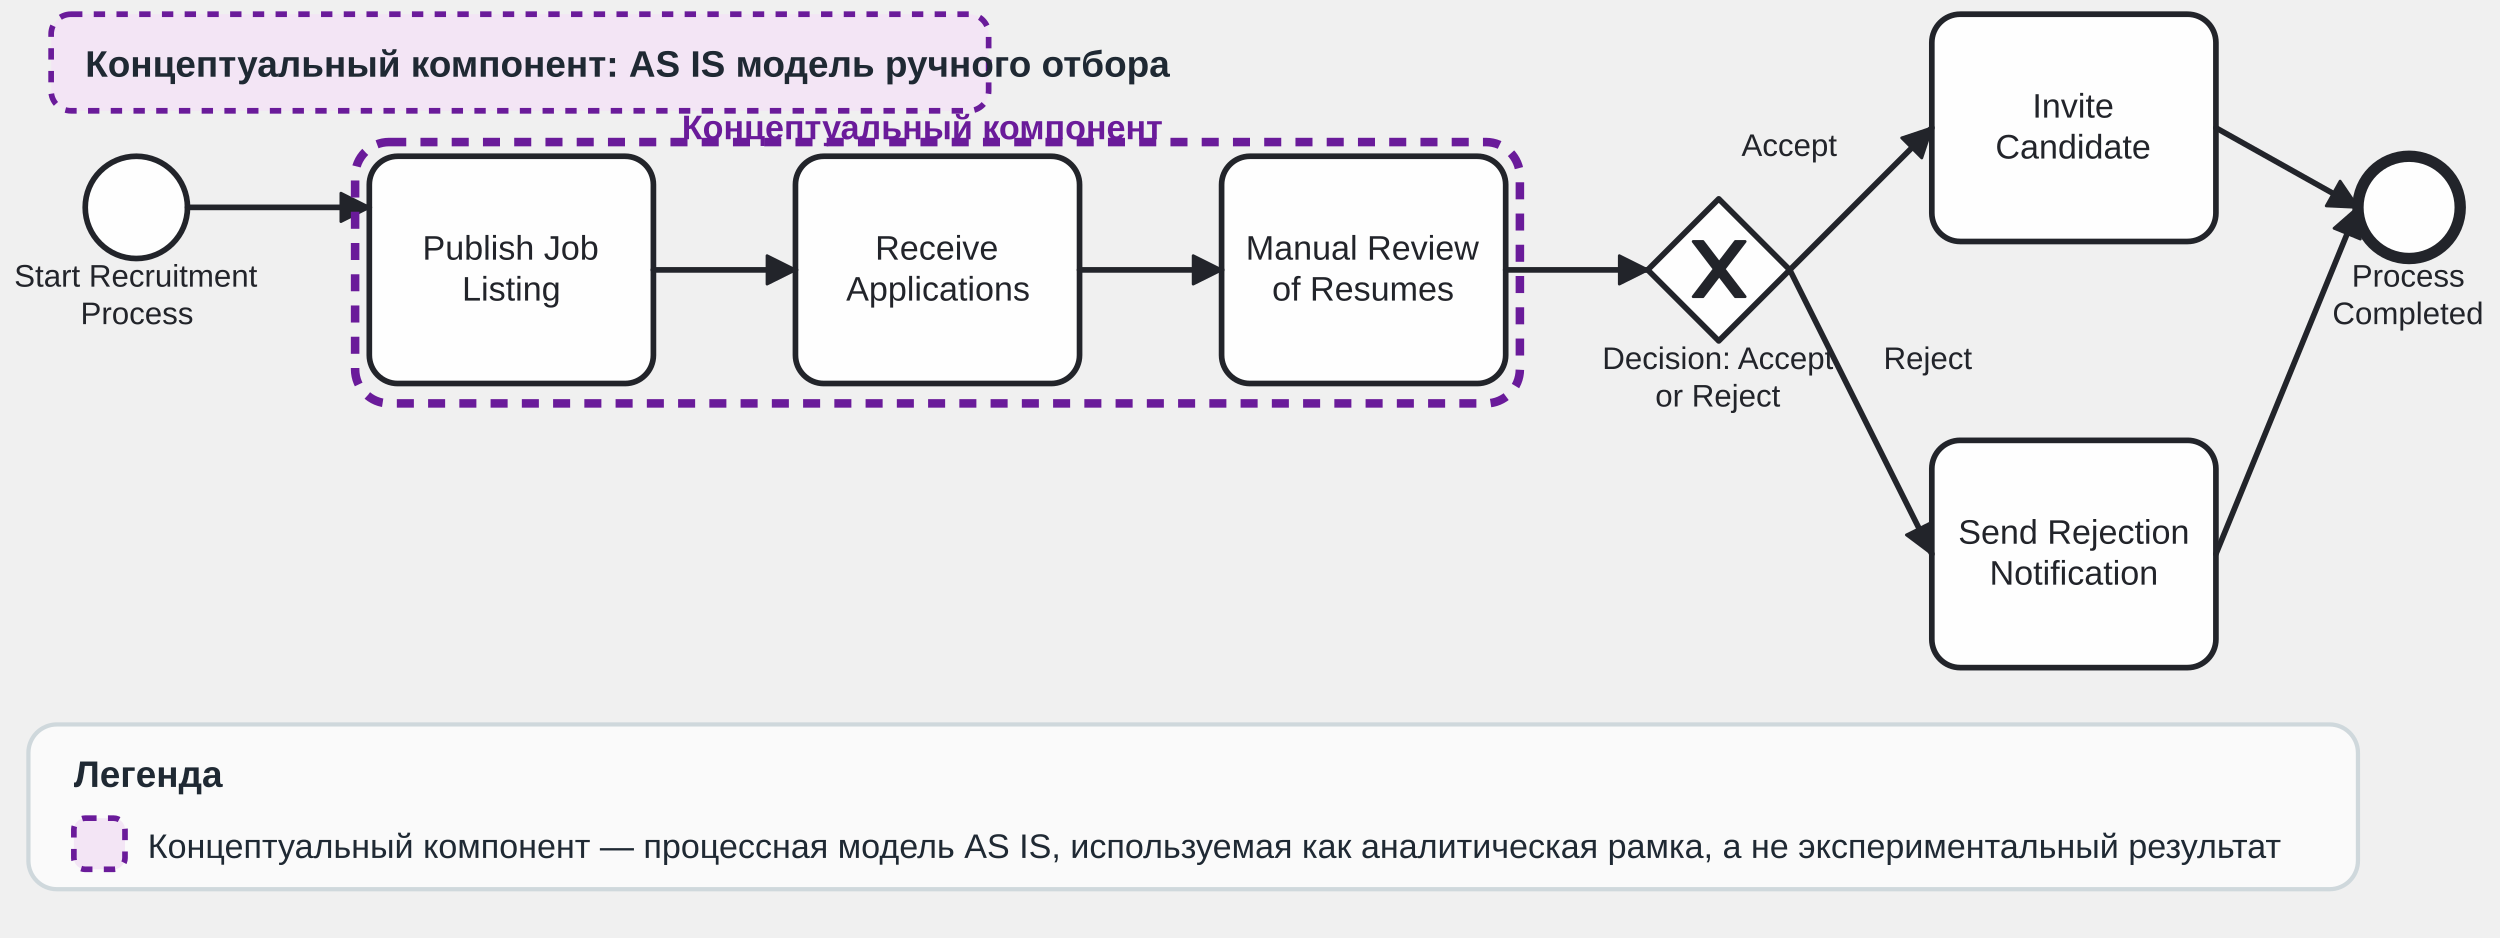
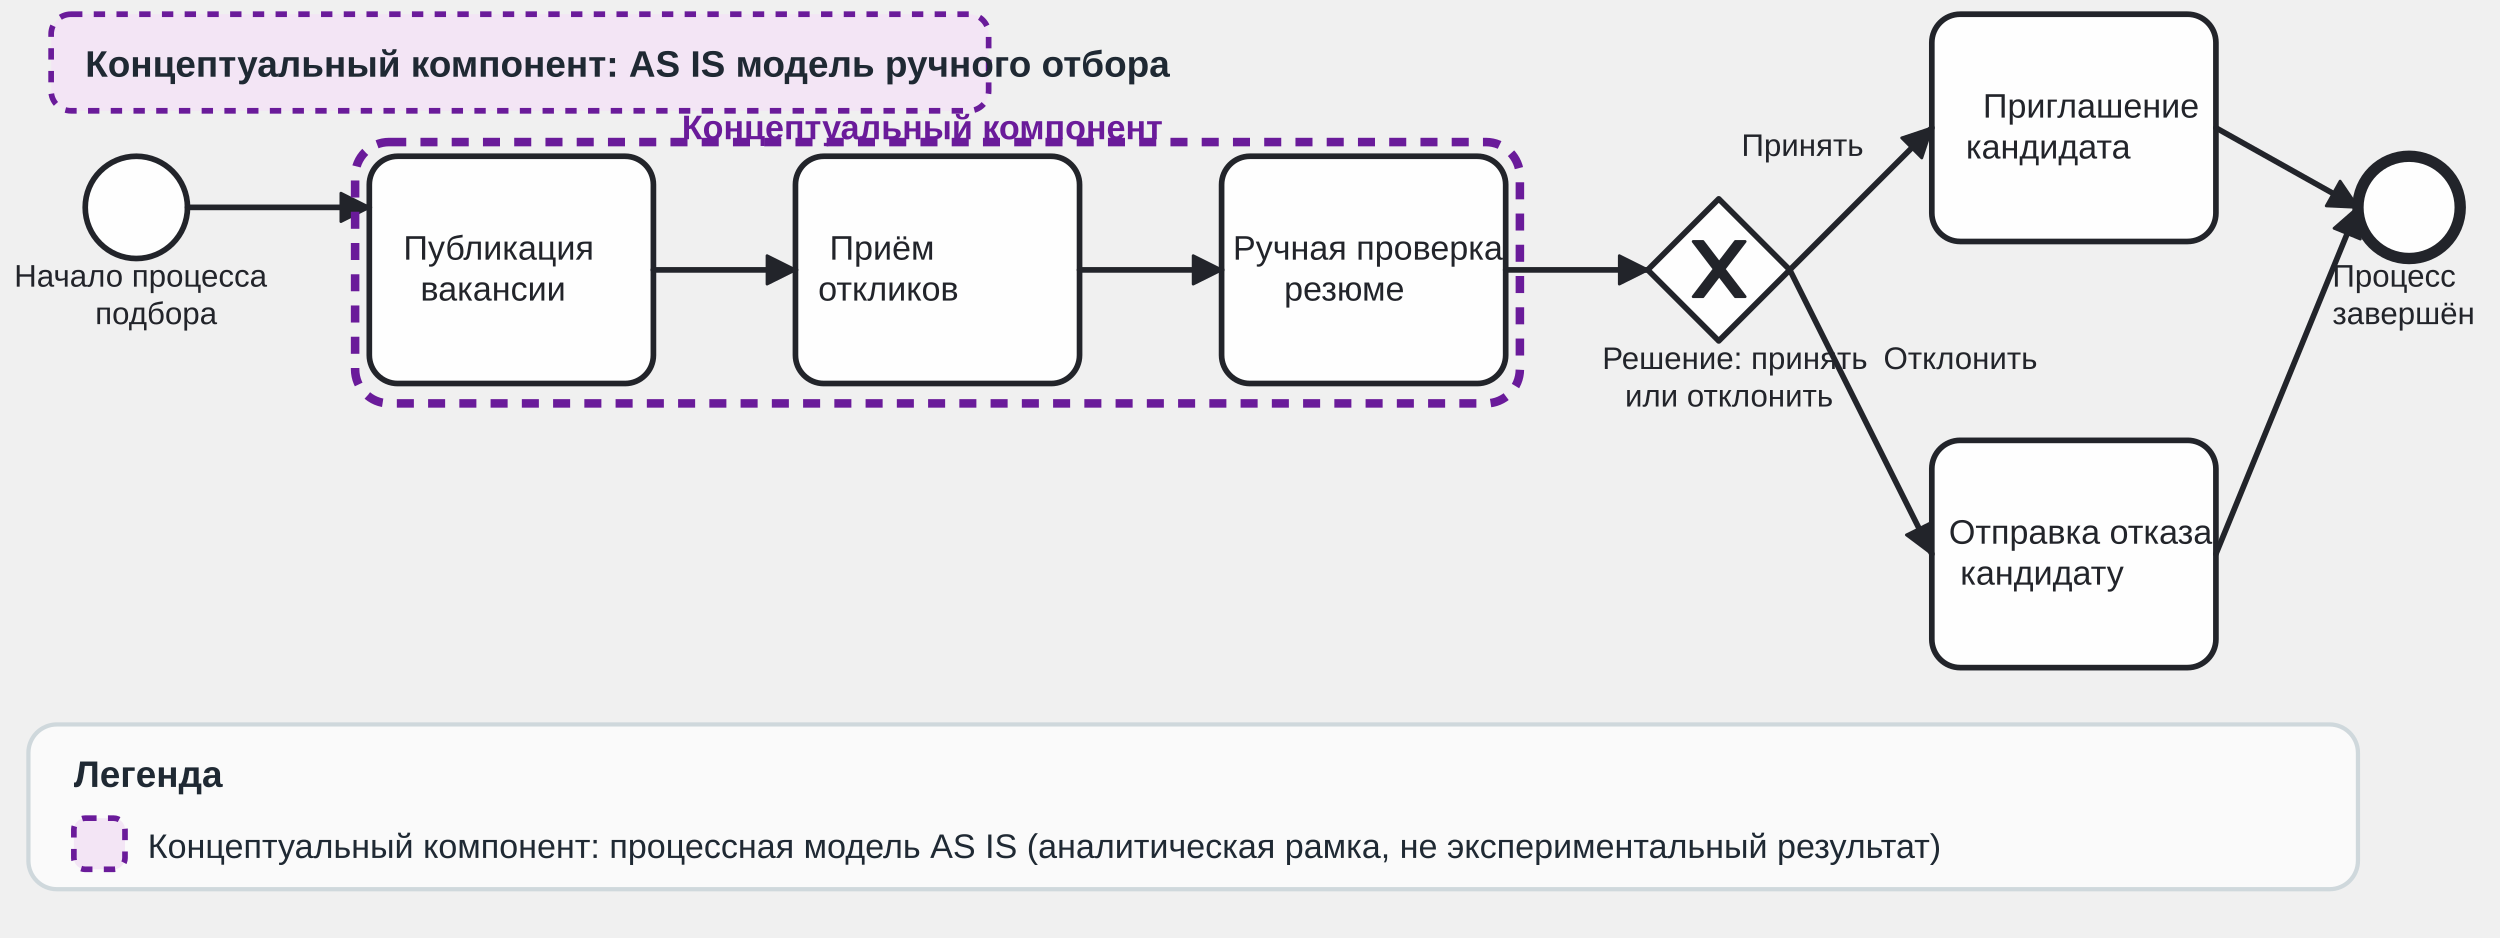
<svg xmlns="http://www.w3.org/2000/svg" width="880" height="330" viewBox="70 45 880 330" version="1.1">
  <defs>
    <pattern id="djs-grid-pattern-513434" width="10" height="10" patternUnits="userSpaceOnUse">
      <circle cx="0.5" cy="0.5" r="0.5" style="fill: rgb(204, 204, 204);" />
    </pattern>
  </defs>
  <g class="djs-group">
    <g class="djs-element djs-shape" data-element-id="StartEvent_1" style="display: block;" transform="matrix(1 0 0 1 100 100)">
      <g class="djs-visual">
        <circle cx="18" cy="18" r="18" style="stroke-linecap: round; stroke-linejoin: round; stroke: rgb(34, 36, 42); stroke-width: 2px; fill: white; fill-opacity: 0.95;" />
      </g>
      <rect class="djs-hit djs-hit-all" x="0" y="0" width="36" height="36" style="fill: none; stroke-opacity: 0; stroke: white; stroke-width: 15px;" />
      <circle cx="18" cy="18" r="23" class="djs-outline" style="fill: none;" />
    </g>
  </g>
  <g class="djs-group">
    <g class="djs-element djs-shape" data-element-id="StartEvent_1_label" style="display: block;" transform="matrix(1 0 0 1 75 136)">
      <g class="djs-visual">
        <text lineHeight="1.2" class="djs-label" style="font-family: Arial, sans-serif; font-size: 11px; font-weight: normal; fill: rgb(34, 36, 42);">
-           <tspan x="0" y="9.9">Start Recruitment</tspan>
-           <tspan x="23.346" y="23.1">Process</tspan>
+           <tspan x="0" y="9.9">Начало процесса</tspan>
+           <tspan x="28.5" y="23.1">подбора</tspan>
        </text>
      </g>
      <rect class="djs-hit djs-hit-all" x="0" y="0" width="87" height="27" style="fill: none; stroke-opacity: 0; stroke: white; stroke-width: 15px;" />
      <rect x="-5" y="-5" rx="4" width="97" height="37" class="djs-outline" style="fill: none;" />
    </g>
  </g>
  <g class="djs-group">
    <g class="djs-element djs-shape" data-element-id="Task_1" style="display: block;" transform="matrix(1 0 0 1 200 100)">
      <g class="djs-visual">
        <rect x="0" y="0" width="100" height="80" rx="10" ry="10" style="stroke-linecap: round; stroke-linejoin: round; stroke: rgb(34, 36, 42); stroke-width: 2px; fill: white; fill-opacity: 0.95;" />
        <text lineHeight="1.2" class="djs-label" style="font-family: Arial, sans-serif; font-size: 12px; font-weight: normal; fill: rgb(34, 36, 42);">
-           <tspan x="18.717" y="36.4">Publish Job </tspan>
-           <tspan x="32.656" y="50.8">Listing</tspan>
+           <tspan x="12" y="36.4">Публикация</tspan>
+           <tspan x="18" y="50.8">вакансии</tspan>
        </text>
      </g>
      <rect class="djs-hit djs-hit-all" x="0" y="0" width="100" height="80" style="fill: none; stroke-opacity: 0; stroke: white; stroke-width: 15px;" />
      <rect x="-5" y="-5" rx="14" width="110" height="90" class="djs-outline" style="fill: none;" />
    </g>
  </g>
  <g class="djs-group">
    <g class="djs-element djs-shape" data-element-id="Task_2" style="display: block;" transform="matrix(1 0 0 1 350 100)">
      <g class="djs-visual">
        <rect x="0" y="0" width="100" height="80" rx="10" ry="10" style="stroke-linecap: round; stroke-linejoin: round; stroke: rgb(34, 36, 42); stroke-width: 2px; fill: white; fill-opacity: 0.95;" />
        <text lineHeight="1.2" class="djs-label" style="font-family: Arial, sans-serif; font-size: 12px; font-weight: normal; fill: rgb(34, 36, 42);">
-           <tspan x="28.06" y="36.4">Receive </tspan>
-           <tspan x="17.847" y="50.8">Applications</tspan>
+           <tspan x="12" y="36.4">Приём</tspan>
+           <tspan x="8" y="50.8">откликов</tspan>
        </text>
      </g>
      <rect class="djs-hit djs-hit-all" x="0" y="0" width="100" height="80" style="fill: none; stroke-opacity: 0; stroke: white; stroke-width: 15px;" />
      <rect x="-5" y="-5" rx="14" width="110" height="90" class="djs-outline" style="fill: none;" />
    </g>
  </g>
  <g class="djs-group">
    <g class="djs-element djs-shape" data-element-id="Task_3" style="display: block;" transform="matrix(1 0 0 1 500 100)">
      <g class="djs-visual">
        <rect x="0" y="0" width="100" height="80" rx="10" ry="10" style="stroke-linecap: round; stroke-linejoin: round; stroke: rgb(34, 36, 42); stroke-width: 2px; fill: white; fill-opacity: 0.95;" />
        <text lineHeight="1.2" class="djs-label" style="font-family: Arial, sans-serif; font-size: 12px; font-weight: normal; fill: rgb(34, 36, 42);">
-           <tspan x="8.514" y="36.4">Manual Review</tspan>
-           <tspan x="17.787" y="50.8">of Resumes</tspan>
+           <tspan x="4" y="36.4">Ручная проверка</tspan>
+           <tspan x="22" y="50.8">резюме</tspan>
        </text>
      </g>
      <rect class="djs-hit djs-hit-all" x="0" y="0" width="100" height="80" style="fill: none; stroke-opacity: 0; stroke: white; stroke-width: 15px;" />
      <rect x="-5" y="-5" rx="14" width="110" height="90" class="djs-outline" style="fill: none;" />
    </g>
  </g>
  <g class="djs-group">
    <g class="djs-element djs-shape" data-element-id="Gateway_1" style="display: block;" transform="matrix(1 0 0 1 650 115)">
      <g class="djs-visual">
        <polygon points="25,0 50,25 25,50 0,25" style="stroke-linecap: round; stroke-linejoin: round; stroke: rgb(34, 36, 42); stroke-width: 2px; fill: white; fill-opacity: 0.95;" />
        <path d="m 16,15 7.429,9.714 -7.429,9.714 3.429,0 5.714,-7.464 5.714,7.464 3.429,0 -7.429,-9.714 7.429,-9.714 -3.429,0 -5.714,7.464 -5.714,-7.464 -3.429,0 z" style="fill: rgb(34, 36, 42); stroke-linecap: round; stroke-linejoin: round; stroke: rgb(34, 36, 42); stroke-width: 1px;" />
      </g>
      <rect class="djs-hit djs-hit-all" x="0" y="0" width="50" height="50" style="fill: none; stroke-opacity: 0; stroke: white; stroke-width: 15px;" />
      <rect x="2" y="2" rx="4" width="46" height="46" class="djs-outline" style="transform-box: fill-box; transform: rotate(45deg); transform-origin: center center; fill: none;" />
    </g>
  </g>
  <g class="djs-group">
    <g class="djs-element djs-shape" data-element-id="Gateway_1_label" style="display: block;" transform="matrix(1 0 0 1 634 165)">
      <g class="djs-visual">
        <text lineHeight="1.2" class="djs-label" style="font-family: Arial, sans-serif; font-size: 11px; font-weight: normal; fill: rgb(34, 36, 42);">
-           <tspan x="0" y="9.9">Decision: Accept </tspan>
-           <tspan x="18.651" y="23.1">or Reject</tspan>
+           <tspan x="0" y="9.9">Решение: принять</tspan>
+           <tspan x="8" y="23.1">или отклонить</tspan>
        </text>
      </g>
      <rect class="djs-hit djs-hit-all" x="0" y="0" width="83" height="27" style="fill: none; stroke-opacity: 0; stroke: white; stroke-width: 15px;" />
      <rect x="-5" y="-5" rx="4" width="93" height="37" class="djs-outline" style="fill: none;" />
    </g>
  </g>
  <g class="djs-group">
    <g class="djs-element djs-shape" data-element-id="Task_4" style="display: block;" transform="matrix(1 0 0 1 750 50)">
      <g class="djs-visual">
        <rect x="0" y="0" width="100" height="80" rx="10" ry="10" style="stroke-linecap: round; stroke-linejoin: round; stroke: rgb(34, 36, 42); stroke-width: 2px; fill: white; fill-opacity: 0.95;" />
        <text lineHeight="1.2" class="djs-label" style="font-family: Arial, sans-serif; font-size: 12px; font-weight: normal; fill: rgb(34, 36, 42);">
-           <tspan x="35.396" y="36.4">Invite </tspan>
-           <tspan x="22.382" y="50.8">Candidate</tspan>
+           <tspan x="18" y="36.4">Приглашение</tspan>
+           <tspan x="12" y="50.8">кандидата</tspan>
        </text>
      </g>
      <rect class="djs-hit djs-hit-all" x="0" y="0" width="100" height="80" style="fill: none; stroke-opacity: 0; stroke: white; stroke-width: 15px;" />
      <rect x="-5" y="-5" rx="14" width="110" height="90" class="djs-outline" style="fill: none;" />
    </g>
  </g>
  <g class="djs-group">
    <g class="djs-element djs-shape" data-element-id="Task_5" style="display: block;" transform="matrix(1 0 0 1 750 200)">
      <g class="djs-visual">
        <rect x="0" y="0" width="100" height="80" rx="10" ry="10" style="stroke-linecap: round; stroke-linejoin: round; stroke: rgb(34, 36, 42); stroke-width: 2px; fill: white; fill-opacity: 0.95;" />
        <text lineHeight="1.2" class="djs-label" style="font-family: Arial, sans-serif; font-size: 12px; font-weight: normal; fill: rgb(34, 36, 42);">
-           <tspan x="9.306" y="36.4">Send Rejection </tspan>
-           <tspan x="20.319" y="50.8">Notification</tspan>
+           <tspan x="6" y="36.4">Отправка отказа</tspan>
+           <tspan x="10" y="50.8">кандидату</tspan>
        </text>
      </g>
      <rect class="djs-hit djs-hit-all" x="0" y="0" width="100" height="80" style="fill: none; stroke-opacity: 0; stroke: white; stroke-width: 15px;" />
      <rect x="-5" y="-5" rx="14" width="110" height="90" class="djs-outline" style="fill: none;" />
    </g>
  </g>
  <g class="djs-group">
    <g class="djs-element djs-shape" data-element-id="EndEvent_1" style="display: block;" transform="matrix(1 0 0 1 900 100)">
      <g class="djs-visual">
        <circle cx="18" cy="18" r="18" style="stroke-linecap: round; stroke-linejoin: round; stroke: rgb(34, 36, 42); stroke-width: 4px; fill: white; fill-opacity: 0.95;" />
      </g>
      <rect class="djs-hit djs-hit-all" x="0" y="0" width="36" height="36" style="fill: none; stroke-opacity: 0; stroke: white; stroke-width: 15px;" />
      <circle cx="18" cy="18" r="24" class="djs-outline" style="fill: none;" />
    </g>
  </g>
  <g class="djs-group">
    <g class="djs-element djs-shape" data-element-id="EndEvent_1_label" style="display: block;" transform="matrix(1 0 0 1 891 136)">
      <g class="djs-visual">
        <text lineHeight="1.2" class="djs-label" style="font-family: Arial, sans-serif; font-size: 11px; font-weight: normal; fill: rgb(34, 36, 42);">
-           <tspan x="6.821" y="9.9">Process </tspan>
-           <tspan x="0" y="23.1">Completed</tspan>
+           <tspan x="0" y="9.9">Процесс</tspan>
+           <tspan x="0" y="23.1">завершён</tspan>
        </text>
      </g>
      <rect class="djs-hit djs-hit-all" x="0" y="0" width="54" height="27" style="fill: none; stroke-opacity: 0; stroke: white; stroke-width: 15px;" />
      <rect x="-5" y="-5" rx="4" width="64" height="37" class="djs-outline" style="fill: none;" />
    </g>
  </g>
  <g class="djs-group">
    <g class="djs-element djs-connection" data-element-id="flow1" style="display: block;">
      <g class="djs-visual">
        <defs>
          <marker id="marker-93fi99wlrrlpr3lzdma5ale4z" viewBox="0 0 20 20" refX="11" refY="10" markerWidth="10" markerHeight="10" orient="auto">
            <path d="M 1 5 L 11 10 L 1 15 Z" style="stroke-linecap: round; stroke-linejoin: round; stroke: rgb(34, 36, 42); stroke-width: 1px; fill: rgb(34, 36, 42);" />
          </marker>
        </defs>
        <path data-corner-radius="5" style="fill: none; stroke-linecap: round; stroke-linejoin: round; stroke: rgb(34, 36, 42); stroke-width: 2px; marker-end: url('#marker-93fi99wlrrlpr3lzdma5ale4z');" d="M136,118L200,118" />
      </g>
      <path d="M136,118L200,118" class="djs-hit djs-hit-stroke" style="fill: none; stroke-opacity: 0; stroke: white; stroke-width: 15px;" />
      <rect x="131" y="113" rx="4" width="74" height="10" class="djs-outline" style="fill: none;" />
    </g>
  </g>
  <g class="djs-group">
    <g class="djs-element djs-connection" data-element-id="flow2" style="display: block;">
      <g class="djs-visual">
        <defs>
          <marker id="marker-12ljvd9ykc4oz8gtb871suoqa" viewBox="0 0 20 20" refX="11" refY="10" markerWidth="10" markerHeight="10" orient="auto">
            <path d="M 1 5 L 11 10 L 1 15 Z" style="stroke-linecap: round; stroke-linejoin: round; stroke: rgb(34, 36, 42); stroke-width: 1px; fill: rgb(34, 36, 42);" />
          </marker>
        </defs>
        <path data-corner-radius="5" style="fill: none; stroke-linecap: round; stroke-linejoin: round; stroke: rgb(34, 36, 42); stroke-width: 2px; marker-end: url('#marker-12ljvd9ykc4oz8gtb871suoqa');" d="M300,140L350,140" />
      </g>
      <path d="M300,140L350,140" class="djs-hit djs-hit-stroke" style="fill: none; stroke-opacity: 0; stroke: white; stroke-width: 15px;" />
      <rect x="295" y="135" rx="4" width="60" height="10" class="djs-outline" style="fill: none;" />
    </g>
  </g>
  <g class="djs-group">
    <g class="djs-element djs-connection" data-element-id="flow3" style="display: block;">
      <g class="djs-visual">
        <defs>
          <marker id="marker-9xs6rjbr59nakxc93tlt88u0r" viewBox="0 0 20 20" refX="11" refY="10" markerWidth="10" markerHeight="10" orient="auto">
            <path d="M 1 5 L 11 10 L 1 15 Z" style="stroke-linecap: round; stroke-linejoin: round; stroke: rgb(34, 36, 42); stroke-width: 1px; fill: rgb(34, 36, 42);" />
          </marker>
        </defs>
        <path data-corner-radius="5" style="fill: none; stroke-linecap: round; stroke-linejoin: round; stroke: rgb(34, 36, 42); stroke-width: 2px; marker-end: url('#marker-9xs6rjbr59nakxc93tlt88u0r');" d="M450,140L500,140" />
      </g>
      <path d="M450,140L500,140" class="djs-hit djs-hit-stroke" style="fill: none; stroke-opacity: 0; stroke: white; stroke-width: 15px;" />
      <rect x="445" y="135" rx="4" width="60" height="10" class="djs-outline" style="fill: none;" />
    </g>
  </g>
  <g class="djs-group">
    <g class="djs-element djs-connection" data-element-id="flow4" style="display: block;">
      <g class="djs-visual">
        <defs>
          <marker id="marker-cag2kmfwhqkwhvebjukr8im2j" viewBox="0 0 20 20" refX="11" refY="10" markerWidth="10" markerHeight="10" orient="auto">
            <path d="M 1 5 L 11 10 L 1 15 Z" style="stroke-linecap: round; stroke-linejoin: round; stroke: rgb(34, 36, 42); stroke-width: 1px; fill: rgb(34, 36, 42);" />
          </marker>
        </defs>
        <path data-corner-radius="5" style="fill: none; stroke-linecap: round; stroke-linejoin: round; stroke: rgb(34, 36, 42); stroke-width: 2px; marker-end: url('#marker-cag2kmfwhqkwhvebjukr8im2j');" d="M600,140L650,140" />
      </g>
      <path d="M600,140L650,140" class="djs-hit djs-hit-stroke" style="fill: none; stroke-opacity: 0; stroke: white; stroke-width: 15px;" />
      <rect x="595" y="135" rx="4" width="60" height="10" class="djs-outline" style="fill: none;" />
    </g>
  </g>
  <g class="djs-group">
    <g class="djs-element djs-connection" data-element-id="flow5" style="display: block;">
      <g class="djs-visual">
        <defs>
          <marker id="marker-29p3xqk8cjpwdv9ka6h4j2q2r" viewBox="0 0 20 20" refX="11" refY="10" markerWidth="10" markerHeight="10" orient="auto">
            <path d="M 1 5 L 11 10 L 1 15 Z" style="stroke-linecap: round; stroke-linejoin: round; stroke: rgb(34, 36, 42); stroke-width: 1px; fill: rgb(34, 36, 42);" />
          </marker>
        </defs>
        <path data-corner-radius="5" style="fill: none; stroke-linecap: round; stroke-linejoin: round; stroke: rgb(34, 36, 42); stroke-width: 2px; marker-end: url('#marker-29p3xqk8cjpwdv9ka6h4j2q2r');" d="M700,140L750,90" />
      </g>
      <path d="M700,140L750,90" class="djs-hit djs-hit-stroke" style="fill: none; stroke-opacity: 0; stroke: white; stroke-width: 15px;" />
      <rect x="695" y="85" rx="4" width="60" height="60" class="djs-outline" style="fill: none;" />
    </g>
  </g>
  <g class="djs-group">
    <g class="djs-element djs-connection" data-element-id="flow6" style="display: block;">
      <g class="djs-visual">
        <defs>
          <marker id="marker-6303f5kapkjqwl4nrv131zvmb" viewBox="0 0 20 20" refX="11" refY="10" markerWidth="10" markerHeight="10" orient="auto">
            <path d="M 1 5 L 11 10 L 1 15 Z" style="stroke-linecap: round; stroke-linejoin: round; stroke: rgb(34, 36, 42); stroke-width: 1px; fill: rgb(34, 36, 42);" />
          </marker>
        </defs>
        <path data-corner-radius="5" style="fill: none; stroke-linecap: round; stroke-linejoin: round; stroke: rgb(34, 36, 42); stroke-width: 2px; marker-end: url('#marker-6303f5kapkjqwl4nrv131zvmb');" d="M700,140L750,240" />
      </g>
      <path d="M700,140L750,240" class="djs-hit djs-hit-stroke" style="fill: none; stroke-opacity: 0; stroke: white; stroke-width: 15px;" />
      <rect x="695" y="135" rx="4" width="60" height="110" class="djs-outline" style="fill: none;" />
    </g>
  </g>
  <g class="djs-group">
    <g class="djs-element djs-connection" data-element-id="flow7" style="display: block;">
      <g class="djs-visual">
        <defs>
          <marker id="marker-861hgdecrn0lncl1st7kvx0z0" viewBox="0 0 20 20" refX="11" refY="10" markerWidth="10" markerHeight="10" orient="auto">
            <path d="M 1 5 L 11 10 L 1 15 Z" style="stroke-linecap: round; stroke-linejoin: round; stroke: rgb(34, 36, 42); stroke-width: 1px; fill: rgb(34, 36, 42);" />
          </marker>
        </defs>
        <path data-corner-radius="5" style="fill: none; stroke-linecap: round; stroke-linejoin: round; stroke: rgb(34, 36, 42); stroke-width: 2px; marker-end: url('#marker-861hgdecrn0lncl1st7kvx0z0');" d="M850,90L900,118" />
      </g>
      <path d="M850,90L900,118" class="djs-hit djs-hit-stroke" style="fill: none; stroke-opacity: 0; stroke: white; stroke-width: 15px;" />
      <rect x="845" y="85" rx="4" width="60" height="38" class="djs-outline" style="fill: none;" />
    </g>
  </g>
  <g class="djs-group">
    <g class="djs-element djs-connection" data-element-id="flow8" style="display: block;">
      <g class="djs-visual">
        <defs>
          <marker id="marker-66rfbwge6vufc9f70kbwqdav5" viewBox="0 0 20 20" refX="11" refY="10" markerWidth="10" markerHeight="10" orient="auto">
            <path d="M 1 5 L 11 10 L 1 15 Z" style="stroke-linecap: round; stroke-linejoin: round; stroke: rgb(34, 36, 42); stroke-width: 1px; fill: rgb(34, 36, 42);" />
          </marker>
        </defs>
        <path data-corner-radius="5" style="fill: none; stroke-linecap: round; stroke-linejoin: round; stroke: rgb(34, 36, 42); stroke-width: 2px; marker-end: url('#marker-66rfbwge6vufc9f70kbwqdav5');" d="M850,240L900,118" />
      </g>
      <path d="M850,240L900,118" class="djs-hit djs-hit-stroke" style="fill: none; stroke-opacity: 0; stroke: white; stroke-width: 15px;" />
      <rect x="845" y="113" rx="4" width="60" height="132" class="djs-outline" style="fill: none;" />
    </g>
  </g>
  <g class="djs-group">
    <g class="djs-element djs-shape" data-element-id="flow6_label" style="display: block;" transform="matrix(1 0 0 1 733 165)">
      <g class="djs-visual">
        <text lineHeight="1.2" class="djs-label" style="font-family: Arial, sans-serif; font-size: 11px; font-weight: normal; fill: rgb(34, 36, 42);">
-           <tspan x="0" y="9.9">Reject</tspan>
+           <tspan x="0" y="9.9">Отклонить</tspan>
        </text>
      </g>
      <rect class="djs-hit djs-hit-all" x="0" y="0" width="33" height="14" style="fill: none; stroke-opacity: 0; stroke: white; stroke-width: 15px;" />
      <rect x="-5" y="-5" rx="4" width="43" height="24" class="djs-outline" style="fill: none;" />
    </g>
  </g>
  <g class="djs-group">
    <g class="djs-element djs-shape" data-element-id="flow5_label" style="display: block;" transform="matrix(1 0 0 1 683 90)">
      <g class="djs-visual">
        <text lineHeight="1.2" class="djs-label" style="font-family: Arial, sans-serif; font-size: 11px; font-weight: normal; fill: rgb(34, 36, 42);">
-           <tspan x="0" y="9.9">Accept</tspan>
+           <tspan x="0" y="9.9">Принять</tspan>
        </text>
      </g>
      <rect class="djs-hit djs-hit-all" x="0" y="0" width="34" height="14" style="fill: none; stroke-opacity: 0; stroke: white; stroke-width: 15px;" />
      <rect x="-5" y="-5" rx="4" width="44" height="24" class="djs-outline" style="fill: none;" />
    </g>
  </g>
  <g id="status-markup-as-is" font-family="Arial, sans-serif">
    <rect x="88" y="50" width="330" height="34" rx="7" fill="#f3e5f5" stroke="#6a1b9a" stroke-width="2" stroke-dasharray="4 4" />
    <text x="100" y="72" font-size="13" font-weight="700" fill="#1f2933">Концептуальный компонент: AS IS модель ручного отбора</text>
    <rect x="195" y="95" width="410" height="92" rx="12" fill="none" stroke="#6a1b9a" stroke-width="3" stroke-dasharray="6 5" />
    <text x="310" y="94" font-size="12" font-weight="700" fill="#6a1b9a">Концептуальный компонент</text>
    <rect x="80" y="300" width="820" height="58" rx="10" fill="#fafafa" stroke="#cfd8dc" stroke-width="1.5" />
    <text x="96" y="322" font-size="13" font-weight="700" fill="#1f2933">Легенда</text>
    <rect x="96" y="333" width="18" height="18" rx="4" fill="#f3e5f5" stroke="#6a1b9a" stroke-width="2" stroke-dasharray="4 4" />
-     <text x="122" y="347" font-size="12" fill="#1f2933">Концептуальный компонент — процессная модель AS IS, используемая как аналитическая рамка, а не экспериментальный результат</text>
+     <text x="122" y="347" font-size="12" fill="#1f2933">Концептуальный компонент: процессная модель AS IS (аналитическая рамка, не экспериментальный результат)</text>
  </g>
</svg>
